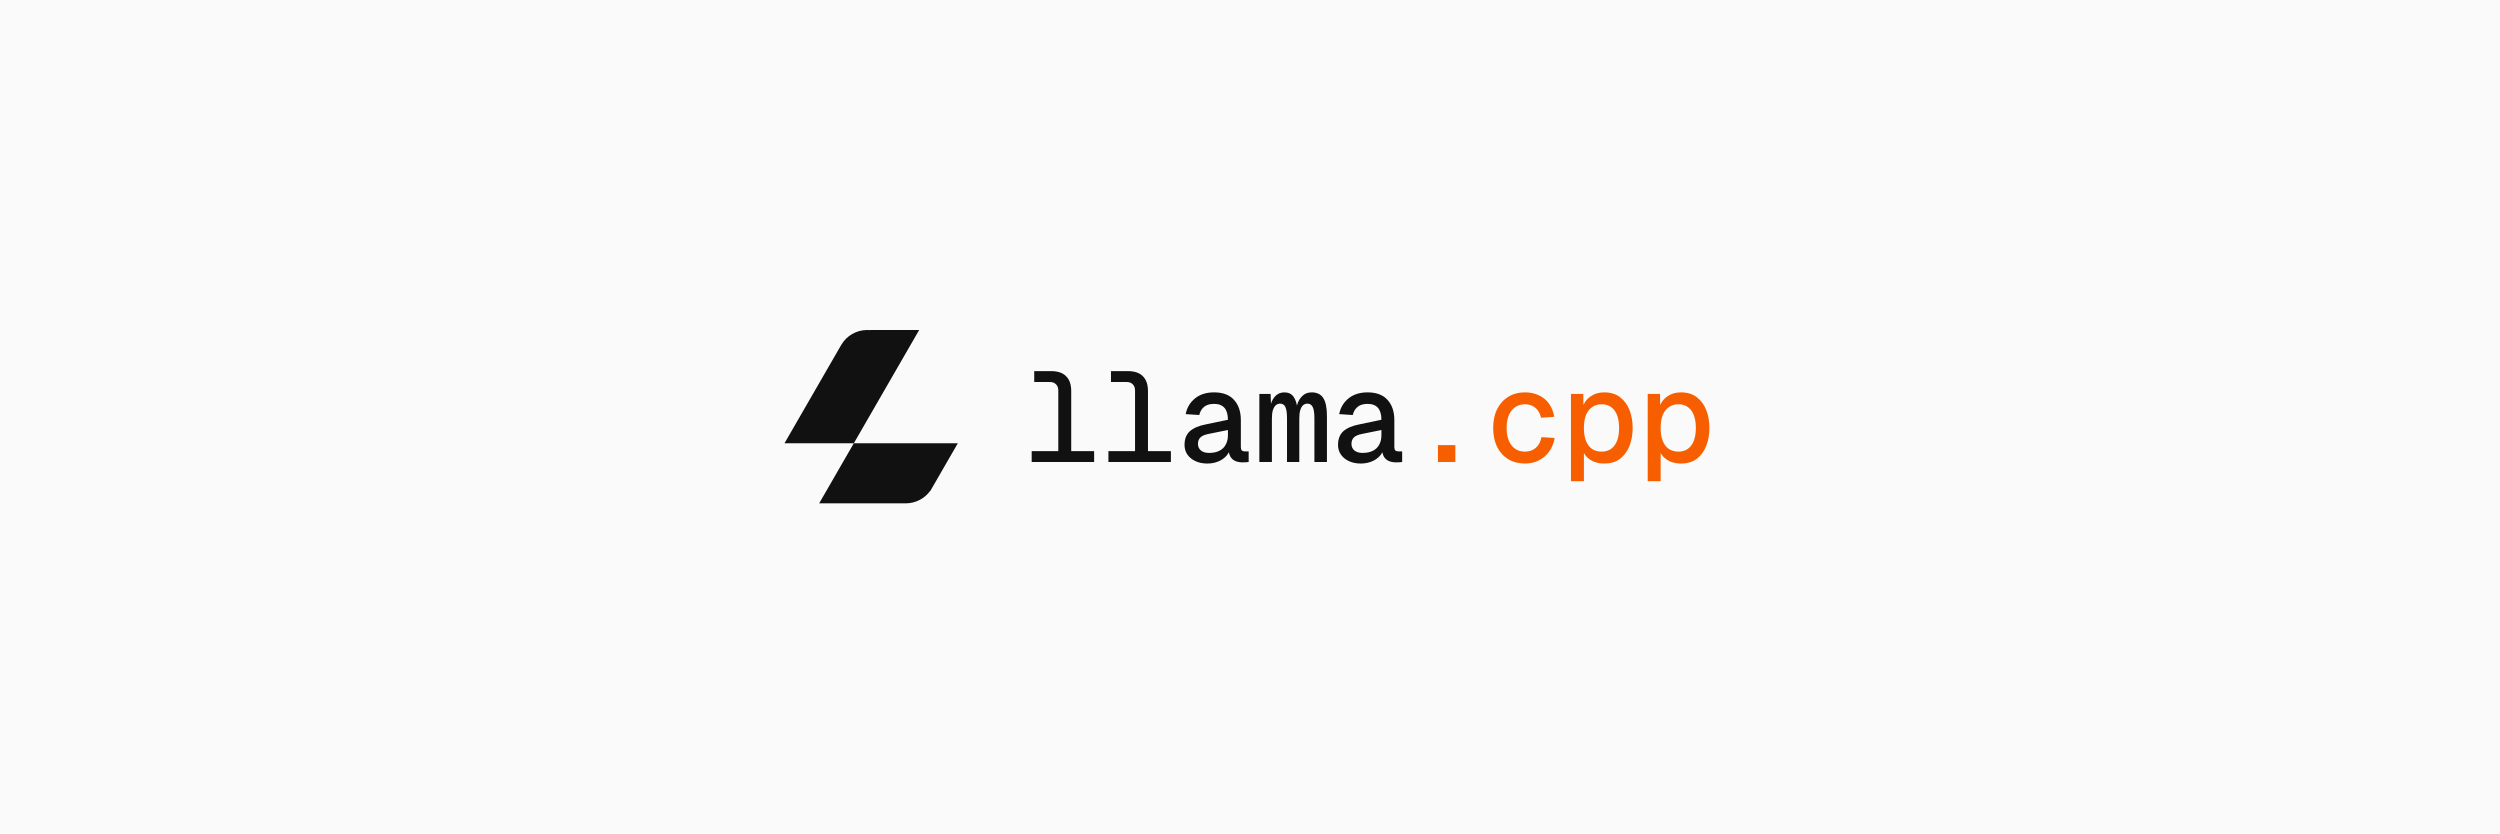
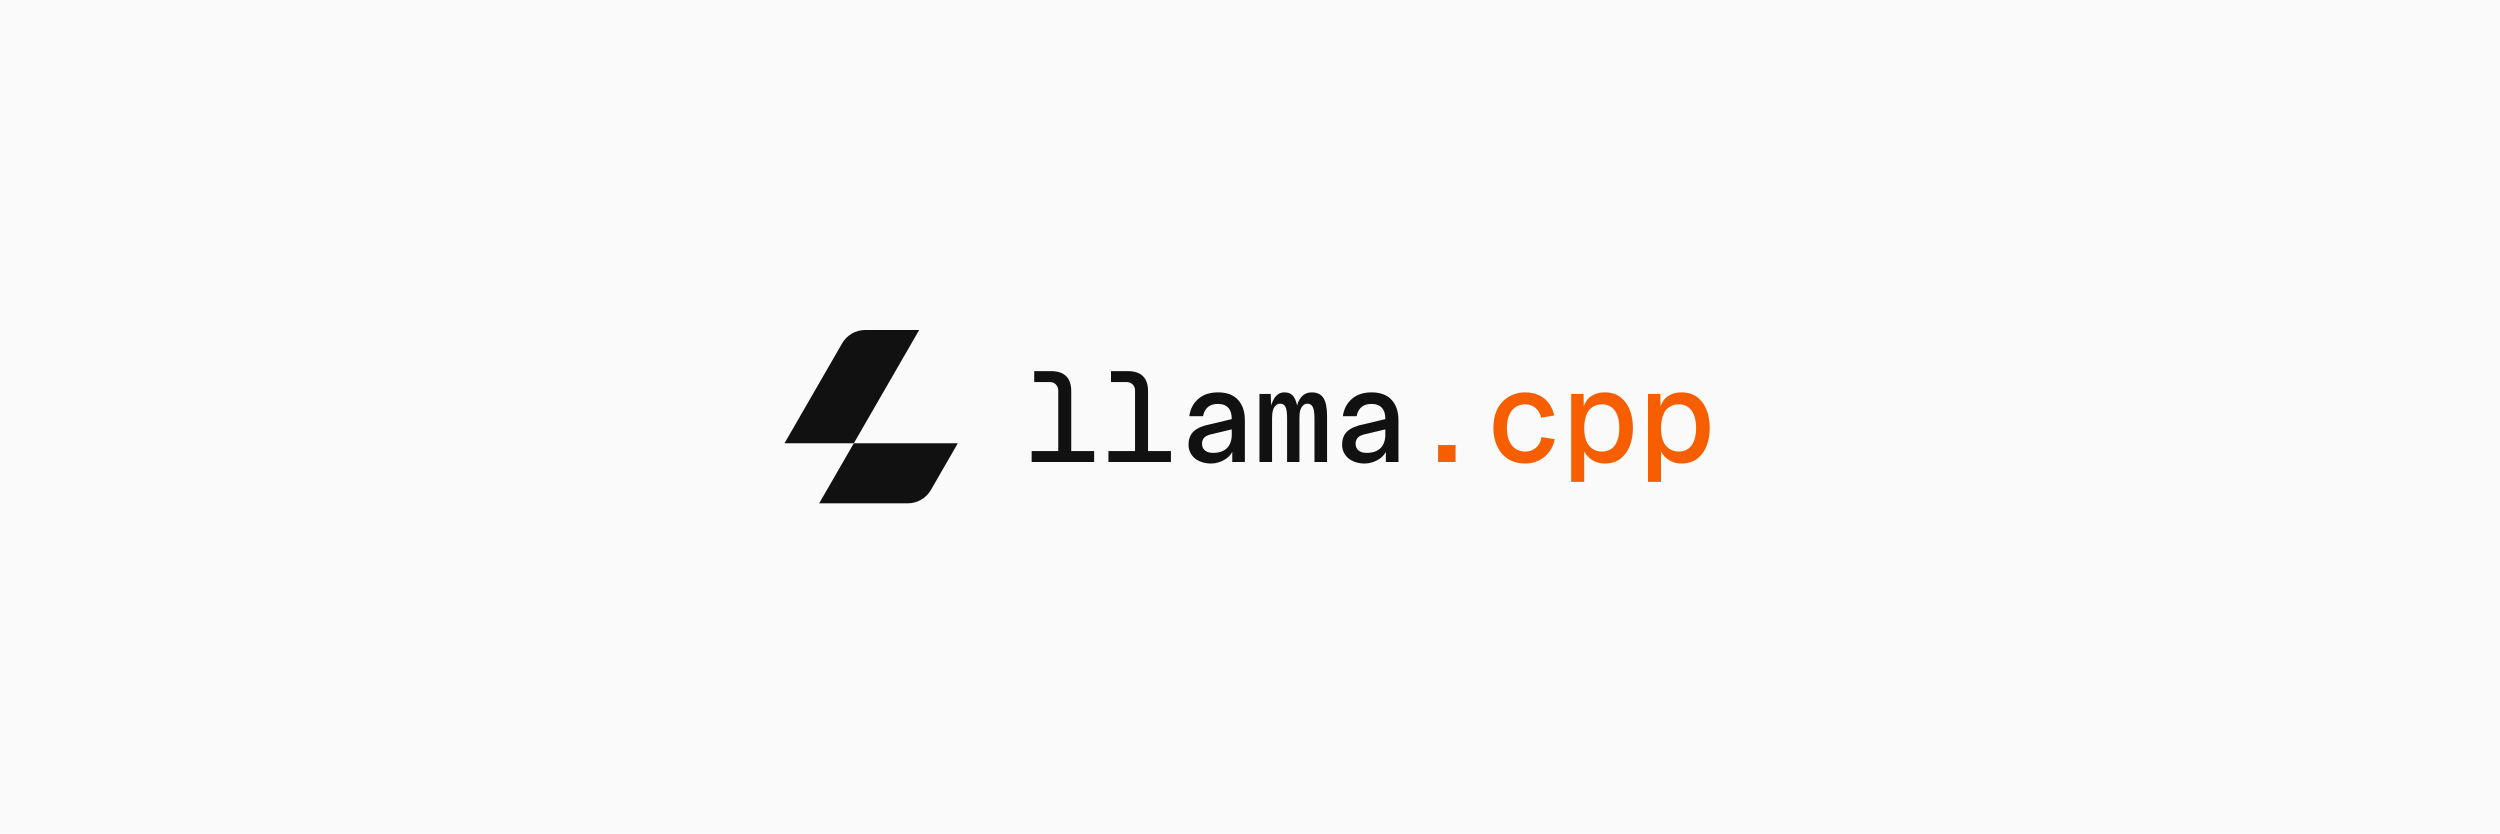
<svg xmlns="http://www.w3.org/2000/svg" width="7500" height="2500" viewBox="0 0 7500 2500" fill="none">
  <rect width="7500" height="2500" fill="#FAFAFA" />
-   <path d="M2873.5 1329.73L2790.52 1473.6L2790.03 1473.29C2773.17 1496.21 2746.29 1510 2717.44 1510H2457.5L2542.27 1363.06L2561.5 1329.73H2873.5ZM2561.5 1329.73H2353.5L2451.5 1159.87L2523.5 1035.07C2539.59 1007.18 2569.34 990 2601.53 990C2604.69 990 2607.79 990.157 2610.83 990.46L2610.9 990H2757.5L2561.5 1329.73Z" fill="#111111" />
-   <path d="M3174.88 1386V1171.34C3174.88 1163.41 3172.57 1157.26 3167.96 1152.91C3163.61 1148.3 3157.47 1146 3149.53 1146H3102.68V1113.36H3153.76C3173.47 1113.36 3188.32 1118.48 3198.3 1128.72C3208.54 1138.7 3213.66 1153.55 3213.66 1173.26V1386H3174.88ZM3095 1386V1353.36H3282.4V1386H3095ZM3405.13 1386V1171.34C3405.13 1163.41 3402.82 1157.26 3398.21 1152.91C3393.86 1148.3 3387.72 1146 3379.78 1146H3332.93V1113.36H3384.01C3403.72 1113.36 3418.57 1118.48 3428.55 1128.72C3438.79 1138.7 3443.91 1153.55 3443.91 1173.26V1386H3405.13ZM3325.25 1386V1353.36H3512.65V1386H3325.25ZM3621.55 1390.61C3608.75 1390.61 3597.23 1388.3 3586.99 1383.7C3576.75 1379.09 3568.56 1372.56 3562.42 1364.11C3556.53 1355.66 3553.58 1345.81 3553.58 1334.54C3553.58 1317.14 3558.83 1303.57 3569.33 1293.84C3580.08 1284.11 3596.21 1277.2 3617.71 1273.1L3683.76 1259.28C3683.76 1243.41 3680.3 1231.5 3673.39 1223.57C3666.48 1215.63 3656.11 1211.66 3642.29 1211.66C3629.49 1211.66 3619.5 1214.61 3612.34 1220.5C3605.17 1226.38 3600.3 1234.58 3597.74 1245.07L3557.04 1242.38C3560.88 1222.93 3570.22 1207.18 3585.07 1195.15C3599.92 1183.12 3618.99 1177.1 3642.29 1177.1C3668.4 1177.1 3688.24 1184.53 3701.81 1199.38C3715.63 1214.22 3722.54 1234.7 3722.54 1260.82V1341.46C3722.54 1346.06 3723.57 1349.39 3725.62 1351.44C3727.66 1353.23 3730.61 1354.13 3734.45 1354.13H3745.97V1386C3744.43 1386.26 3741.87 1386.51 3738.29 1386.77C3734.96 1387.02 3731.63 1387.15 3728.3 1387.15C3719.09 1387.15 3711.28 1385.62 3704.88 1382.54C3698.48 1379.47 3693.62 1374.74 3690.29 1368.34C3687.22 1361.68 3685.42 1353.36 3684.91 1343.38H3691.06C3689.52 1352.34 3685.55 1360.4 3679.15 1367.57C3672.75 1374.74 3664.56 1380.37 3654.58 1384.46C3644.59 1388.56 3633.58 1390.61 3621.55 1390.61ZM3627.31 1358.74C3639.6 1358.74 3649.97 1356.56 3658.42 1352.21C3666.86 1347.86 3673.14 1341.71 3677.23 1333.78C3681.58 1325.84 3683.76 1316.5 3683.76 1305.74V1290L3626.93 1301.52C3614.64 1303.82 3606.06 1307.41 3601.2 1312.27C3596.34 1317.14 3593.9 1323.54 3593.9 1331.47C3593.9 1339.92 3596.85 1346.58 3602.74 1351.44C3608.62 1356.3 3616.82 1358.74 3627.31 1358.74ZM3778.07 1386V1181.71H3811.87L3813.4 1227.79L3809.18 1226.64C3811.74 1211.02 3816.73 1198.86 3824.15 1190.16C3831.83 1181.46 3841.43 1177.1 3852.95 1177.1C3865.24 1177.1 3874.46 1181.46 3880.6 1190.16C3887 1198.86 3890.97 1211.79 3892.51 1228.94H3888.28C3890.59 1212.56 3895.83 1199.89 3904.03 1190.93C3912.22 1181.71 3922.46 1177.1 3934.75 1177.1C3950.87 1177.1 3962.52 1182.74 3969.69 1194C3977.11 1205.01 3980.83 1223.06 3980.83 1248.14V1386H3943.19V1254.67C3943.19 1238.29 3941.4 1226.9 3937.82 1220.5C3934.49 1214.1 3929.24 1210.9 3922.07 1210.9C3917.47 1210.9 3913.24 1212.43 3909.4 1215.5C3905.82 1218.58 3903 1223.44 3900.95 1230.1C3898.91 1236.5 3897.88 1244.94 3897.88 1255.44V1386H3861.02V1254.67C3861.02 1238.8 3859.35 1227.54 3856.03 1220.88C3852.95 1214.22 3847.71 1210.9 3840.28 1210.9C3835.42 1210.9 3831.19 1212.43 3827.61 1215.5C3824.03 1218.58 3821.08 1223.44 3818.78 1230.1C3816.73 1236.5 3815.71 1244.94 3815.71 1255.44V1386H3778.07ZM4082.05 1390.61C4069.25 1390.61 4057.73 1388.3 4047.49 1383.7C4037.25 1379.09 4029.06 1372.56 4022.92 1364.11C4017.03 1355.66 4014.08 1345.81 4014.08 1334.54C4014.08 1317.14 4019.33 1303.57 4029.83 1293.84C4040.58 1284.11 4056.71 1277.2 4078.21 1273.1L4144.26 1259.28C4144.26 1243.41 4140.8 1231.5 4133.89 1223.57C4126.98 1215.63 4116.61 1211.66 4102.79 1211.66C4089.99 1211.66 4080 1214.61 4072.84 1220.5C4065.67 1226.38 4060.8 1234.58 4058.24 1245.07L4017.54 1242.38C4021.38 1222.93 4030.72 1207.18 4045.57 1195.15C4060.42 1183.12 4079.49 1177.1 4102.79 1177.1C4128.9 1177.1 4148.74 1184.53 4162.31 1199.38C4176.13 1214.22 4183.04 1234.7 4183.04 1260.82V1341.46C4183.04 1346.06 4184.07 1349.39 4186.12 1351.44C4188.16 1353.23 4191.11 1354.13 4194.95 1354.13H4206.47V1386C4204.93 1386.26 4202.37 1386.51 4198.79 1386.77C4195.46 1387.02 4192.13 1387.15 4188.8 1387.15C4179.59 1387.15 4171.78 1385.62 4165.38 1382.54C4158.98 1379.47 4154.12 1374.74 4150.79 1368.34C4147.72 1361.68 4145.92 1353.36 4145.41 1343.38H4151.56C4150.02 1352.34 4146.05 1360.4 4139.65 1367.57C4133.25 1374.74 4125.06 1380.37 4115.08 1384.46C4105.09 1388.56 4094.08 1390.61 4082.05 1390.61ZM4087.81 1358.74C4100.1 1358.74 4110.47 1356.56 4118.92 1352.21C4127.36 1347.86 4133.64 1341.71 4137.73 1333.78C4142.08 1325.84 4144.26 1316.5 4144.26 1305.74V1290L4087.43 1301.52C4075.14 1303.82 4066.56 1307.41 4061.7 1312.27C4056.84 1317.14 4054.4 1323.54 4054.4 1331.47C4054.4 1339.92 4057.35 1346.58 4063.24 1351.44C4069.12 1356.3 4077.32 1358.74 4087.81 1358.74Z" fill="#111111" />
-   <path d="M4313.84 1386V1335.31H4366.06V1386H4313.84ZM4574.81 1390.61C4555.86 1390.61 4539.1 1386.26 4524.5 1377.55C4510.17 1368.59 4499.03 1356.18 4491.1 1340.3C4483.42 1324.18 4479.58 1305.36 4479.58 1283.86C4479.58 1262.35 4483.42 1243.66 4491.1 1227.79C4499.03 1211.92 4510.17 1199.5 4524.5 1190.54C4539.1 1181.58 4555.86 1177.1 4574.81 1177.1C4590.42 1177.1 4604.38 1180.05 4616.66 1185.94C4628.95 1191.57 4639.06 1199.89 4647 1210.9C4654.94 1221.9 4660.18 1235.09 4662.74 1250.45L4623.19 1253.14C4620.12 1240.08 4614.36 1230.1 4605.91 1223.18C4597.46 1216.27 4587.22 1212.82 4575.19 1212.82C4558.04 1212.82 4544.47 1219.22 4534.49 1232.02C4524.76 1244.56 4519.9 1261.84 4519.9 1283.86C4519.9 1305.87 4524.76 1323.28 4534.49 1336.08C4544.47 1348.62 4558.04 1354.9 4575.19 1354.9C4587.48 1354.9 4597.98 1351.31 4606.68 1344.14C4615.64 1336.72 4621.53 1325.84 4624.34 1311.5L4663.9 1313.81C4661.34 1329.42 4655.96 1342.99 4647.77 1354.51C4639.58 1365.78 4629.21 1374.61 4616.66 1381.01C4604.38 1387.41 4590.42 1390.61 4574.81 1390.61ZM4712.9 1443.6V1181.71H4749.76L4750.53 1228.18L4745.92 1225.87C4751.04 1210 4759.36 1197.97 4770.88 1189.78C4782.66 1181.33 4796.48 1177.1 4812.35 1177.1C4832.07 1177.1 4848.19 1182.1 4860.74 1192.08C4873.28 1201.81 4882.63 1214.74 4888.77 1230.86C4894.91 1246.99 4897.99 1264.66 4897.99 1283.86C4897.99 1303.06 4894.91 1320.72 4888.77 1336.85C4882.63 1352.98 4873.28 1366.03 4860.74 1376.02C4848.19 1385.74 4832.07 1390.61 4812.35 1390.61C4801.86 1390.61 4792.13 1388.94 4783.17 1385.62C4774.21 1382.03 4766.53 1377.04 4760.13 1370.64C4753.99 1363.98 4749.51 1356.05 4746.69 1346.83L4751.68 1341.46V1443.6H4712.9ZM4805.06 1354.9C4821.44 1354.9 4834.24 1348.75 4843.46 1336.46C4852.67 1324.18 4857.28 1306.64 4857.28 1283.86C4857.28 1261.07 4852.67 1243.54 4843.46 1231.25C4834.24 1218.96 4821.44 1212.82 4805.06 1212.82C4794.31 1212.82 4784.96 1215.5 4777.03 1220.88C4769.09 1226 4762.82 1233.81 4758.21 1244.3C4753.86 1254.8 4751.68 1267.98 4751.68 1283.86C4751.68 1299.73 4753.86 1312.91 4758.21 1323.41C4762.56 1333.9 4768.71 1341.84 4776.64 1347.22C4784.83 1352.34 4794.31 1354.9 4805.06 1354.9ZM4943.15 1443.6V1181.71H4980.01L4980.78 1228.18L4976.17 1225.87C4981.29 1210 4989.61 1197.97 5001.13 1189.78C5012.91 1181.33 5026.73 1177.1 5042.6 1177.1C5062.32 1177.1 5078.44 1182.1 5090.99 1192.08C5103.53 1201.81 5112.88 1214.74 5119.02 1230.86C5125.16 1246.99 5128.24 1264.66 5128.24 1283.86C5128.24 1303.06 5125.16 1320.72 5119.02 1336.85C5112.88 1352.98 5103.53 1366.03 5090.99 1376.02C5078.44 1385.74 5062.32 1390.61 5042.6 1390.61C5032.11 1390.61 5022.38 1388.94 5013.42 1385.62C5004.46 1382.03 4996.78 1377.04 4990.38 1370.64C4984.24 1363.98 4979.76 1356.05 4976.94 1346.83L4981.93 1341.46V1443.6H4943.15ZM5035.31 1354.9C5051.69 1354.9 5064.49 1348.75 5073.71 1336.46C5082.92 1324.18 5087.53 1306.64 5087.53 1283.86C5087.53 1261.07 5082.92 1243.54 5073.71 1231.25C5064.49 1218.96 5051.69 1212.82 5035.31 1212.82C5024.56 1212.82 5015.21 1215.5 5007.28 1220.88C4999.34 1226 4993.07 1233.81 4988.46 1244.3C4984.11 1254.8 4981.93 1267.98 4981.93 1283.86C4981.93 1299.73 4984.11 1312.91 4988.46 1323.41C4992.81 1333.9 4998.96 1341.84 5006.89 1347.22C5015.08 1352.34 5024.56 1354.9 5035.31 1354.9Z" fill="#F65E00" />
+   <g transform="translate(2353.5 950.0)">
+     <path transform="translate(0 40) scale(0.866667)" d="M600 392L504.249 558L504.137 557.929C487.252 584.069 458.193 600 426.864 600H120L240 392H600Z" fill="#111111" />
+     <path transform="translate(0 40) scale(0.866667)" d="M240 392H0L199.602 46.025C216.032 17.546 246.411 3.25756e-05 279.29 0H466.154L240 392Z" fill="#111111" />
+     <path d="M821.262 423.692V221.483Q821.262 210.735 814.164 203.451Q807.067 196.167 795.947 196.167H749.135V163.4H800.243Q829.862 163.4 845.231 178.769Q860.237 193.786 860.237 223.394V423.692ZM741.456 436V403.233H928.908V436ZM1051.628 423.692V221.483Q1051.628 210.735 1044.53 203.451Q1037.433 196.167 1026.313 196.167H979.501V163.4H1030.61Q1060.228 163.4 1075.597 178.769Q1090.603 193.786 1090.603 223.394V423.692ZM971.822 436V403.233H1159.275V436ZM1279.646 440.607Q1260.833 440.607 1245.092 433.696Q1230.107 427.158 1221.084 414.099Q1212.061 401.039 1212.061 384.519Q1212.061 358.41 1227.814 343.821Q1243.94 329.231 1275.785 323.088L1341.758 307.357Q1341.758 295.488 1339.267 287.447Q1336.777 279.406 1331.435 273.658Q1321.09 261.777 1300.796 261.777Q1281.643 261.777 1270.925 270.586Q1259.056 280.185 1255.622 298.559H1214.354Q1218.95 265.134 1243.172 245.158Q1265.451 227.113 1300.401 227.113Q1340.013 227.113 1360.373 249.381Q1381.117 271.65 1381.117 310.834V435.452Q1381.117 435.605 1381.167 435.726Q1381.216 435.846 1381.293 435.846V436H1343.326V387.59H1349.085Q1347.177 400.644 1340.277 410.632Q1333.377 420.62 1323.405 427.158Q1313.433 433.696 1302.107 437.152Q1290.781 440.607 1279.646 440.607ZM1285.482 408.63Q1304.23 408.63 1316.483 402.125Q1329.888 395.236 1335.823 382.593Q1341.758 369.951 1341.758 355.767V338.16L1285.482 351.576Q1267.108 355.021 1259.835 362.294Q1252.573 369.567 1252.573 381.458Q1252.573 394.084 1261.371 401.357Q1269.796 408.63 1285.482 408.63ZM1424.876 436V231.72H1458.795L1460.33 283.563L1456.48 282.412Q1457.643 272.813 1460.906 263.022Q1464.17 253.232 1469.347 244.977Q1474.525 236.722 1482.012 231.917Q1489.499 227.113 1499.758 227.113Q1518.306 227.113 1527.509 240.167Q1537.097 253.337 1539.412 278.956H1535.166Q1538.633 254.362 1550.919 240.551Q1563.216 227.113 1581.486 227.113Q1605.812 227.113 1616.562 243.622Q1627.686 260.505 1627.686 298.087V436H1589.895V304.68Q1589.895 280.174 1584.553 270.608Q1579.578 261.053 1568.959 261.053Q1561.988 261.053 1556.512 265.505Q1551.048 270.302 1548.488 277.157Q1545.928 284.013 1545.352 291.493Q1544.776 298.974 1544.776 305.437V436H1507.786V304.68Q1507.786 280.942 1503.128 270.992Q1498.135 261.053 1487.141 261.053Q1480.003 261.053 1474.556 265.489Q1469.12 270.269 1466.573 277.101Q1464.026 283.933 1463.346 291.441Q1462.667 298.949 1462.667 305.437V436ZM1740.379 440.607Q1721.566 440.607 1705.824 433.696Q1690.839 427.158 1681.816 414.099Q1672.794 401.039 1672.794 384.519Q1672.794 358.41 1688.546 343.821Q1704.672 329.231 1736.517 323.088L1802.49 307.357Q1802.49 295.488 1800 287.447Q1797.51 279.406 1792.167 273.658Q1781.823 261.777 1761.529 261.777Q1742.375 261.777 1731.658 270.586Q1719.788 280.185 1716.355 298.559H1675.086Q1679.683 265.134 1703.904 245.158Q1726.184 227.113 1761.134 227.113Q1800.746 227.113 1821.106 249.381Q1841.85 271.65 1841.85 310.834V435.452Q1841.85 435.605 1841.899 435.726Q1841.948 435.846 1842.025 435.846V436H1804.059V387.59H1809.818Q1807.909 400.644 1801.009 410.632Q1794.109 420.62 1784.137 427.158Q1774.166 433.696 1762.84 437.152Q1751.513 440.607 1740.379 440.607ZM1746.215 408.63Q1764.962 408.63 1777.215 402.125Q1790.621 395.236 1796.555 382.593Q1802.49 369.951 1802.49 355.767V338.16L1746.215 351.576Q1727.84 355.021 1720.567 362.294Q1713.305 369.567 1713.305 381.458Q1713.305 394.084 1722.103 401.357Q1730.528 408.63 1746.215 408.63Z" fill="#111111" />
+     <path d="M1960.839 436V385.21H2013.187V436ZM2221.976 440.607Q2193.542 440.607 2171.657 427.542Q2155.905 417.56 2145.901 402.538Q2135.897 387.515 2131.295 369.797Q2126.692 352.079 2126.692 333.964Q2126.692 301.609 2138.221 277.804Q2146.295 261.679 2159.168 250.347Q2172.041 239.015 2188.106 233.064Q2204.17 227.113 2221.976 227.113Q2245.5 227.113 2263.848 235.954Q2282.383 244.583 2293.63 260.65Q2304.877 276.717 2309.208 296.31L2270.243 303.221Q2266.031 285.593 2253.302 274.283Q2240.573 262.973 2222.514 262.973Q2196.69 262.973 2181.76 282.126Q2167.214 301.064 2167.214 333.939Q2167.214 366.813 2181.76 385.594Q2196.701 404.747 2222.36 404.747Q2240.745 404.747 2253.766 393.635Q2267.073 382.906 2271.384 361.438L2310.722 367.603Q2306.509 388.358 2294.991 404.484Q2282.283 422.159 2263.039 431.383Q2243.795 440.607 2221.976 440.607ZM2360.119 495.511V231.72H2397.175L2397.954 283.947L2393.335 281.644Q2397.175 267.438 2403.51 256.687Q2409.845 245.937 2418.665 239.41Q2435.931 227.113 2459.758 227.113Q2489.128 227.113 2508.091 241.692Q2521.913 252.552 2530.162 267.674Q2538.411 282.796 2541.861 299.819Q2545.311 316.842 2545.311 333.86Q2545.311 362.678 2536.199 386.866Q2527.076 411.055 2508.091 426.017Q2489.128 440.607 2459.758 440.607Q2445.53 440.607 2432.124 434.903Q2418.719 429.199 2408.715 418.004Q2398.711 406.809 2394.092 391.057L2399.094 385.681V495.511ZM2452.272 404.747Q2476.849 404.747 2490.808 386.373Q2504.416 367.987 2504.416 333.86Q2504.416 299.733 2490.718 281.347Q2476.668 262.973 2452.408 262.973Q2436.249 262.973 2424.38 271.014Q2414.035 277.53 2408.692 288.103Q2403.349 298.675 2401.222 310.711Q2399.094 322.748 2399.094 333.86Q2399.094 357.621 2405.6 373.329Q2411.732 387.897 2423.985 396.322Q2436.238 404.747 2452.272 404.747ZM2590.485 495.511V231.72H2627.541L2628.32 283.947L2623.702 281.644Q2627.541 267.438 2633.876 256.687Q2640.211 245.937 2649.031 239.41Q2666.297 227.113 2690.124 227.113Q2719.494 227.113 2738.457 241.692Q2752.279 252.552 2760.528 267.674Q2768.777 282.796 2772.227 299.819Q2775.677 316.842 2775.677 333.86Q2775.677 362.678 2766.565 386.866Q2757.442 411.055 2738.457 426.017Q2719.494 440.607 2690.124 440.607Q2675.896 440.607 2662.49 434.903Q2649.085 429.199 2639.081 418.004Q2629.077 406.809 2624.458 391.057L2629.461 385.681V495.511ZM2682.638 404.747Q2707.215 404.747 2721.174 386.373Q2734.782 367.987 2734.782 333.86Q2734.782 299.733 2721.085 281.347Q2707.034 262.973 2682.774 262.973Q2666.615 262.973 2654.746 271.014Q2644.402 277.53 2639.058 288.103Q2633.715 298.675 2631.588 310.711Q2629.461 322.748 2629.461 333.86Q2629.461 357.621 2635.966 373.329Q2642.098 387.897 2654.351 396.322Q2666.604 404.747 2682.638 404.747Z" fill="#F65E00" />
+   </g>
</svg>
